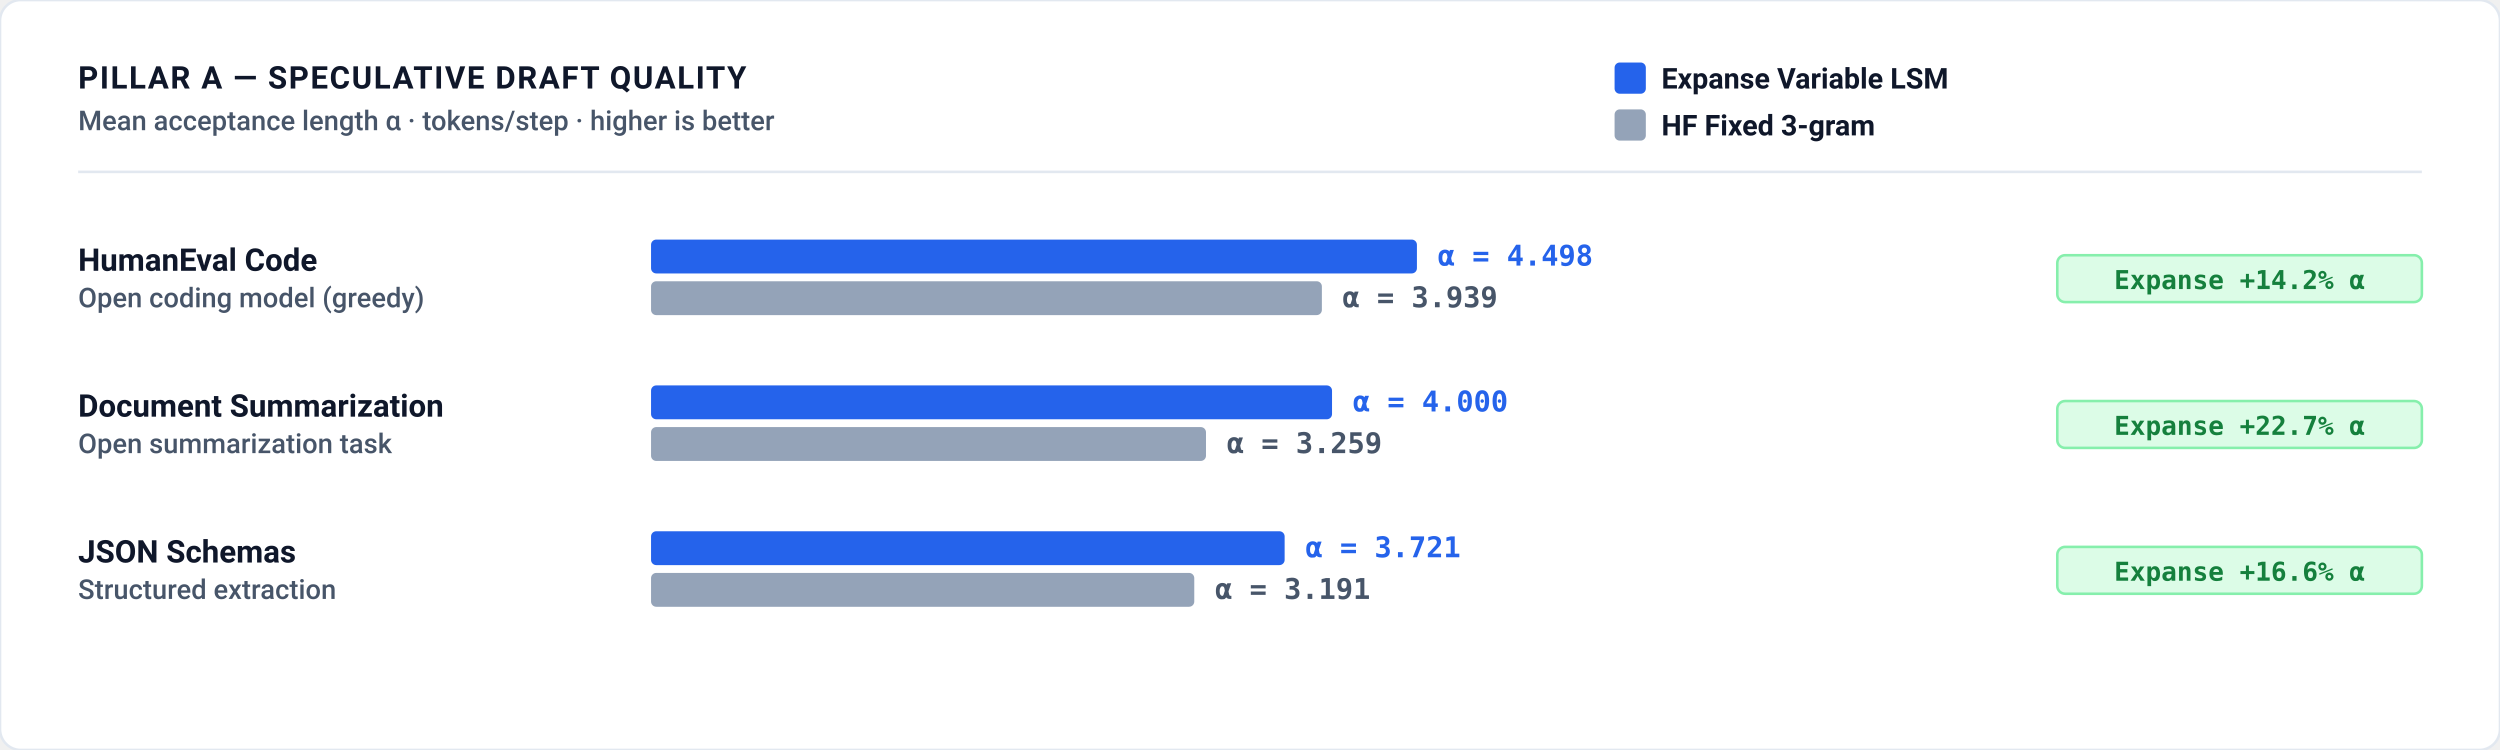
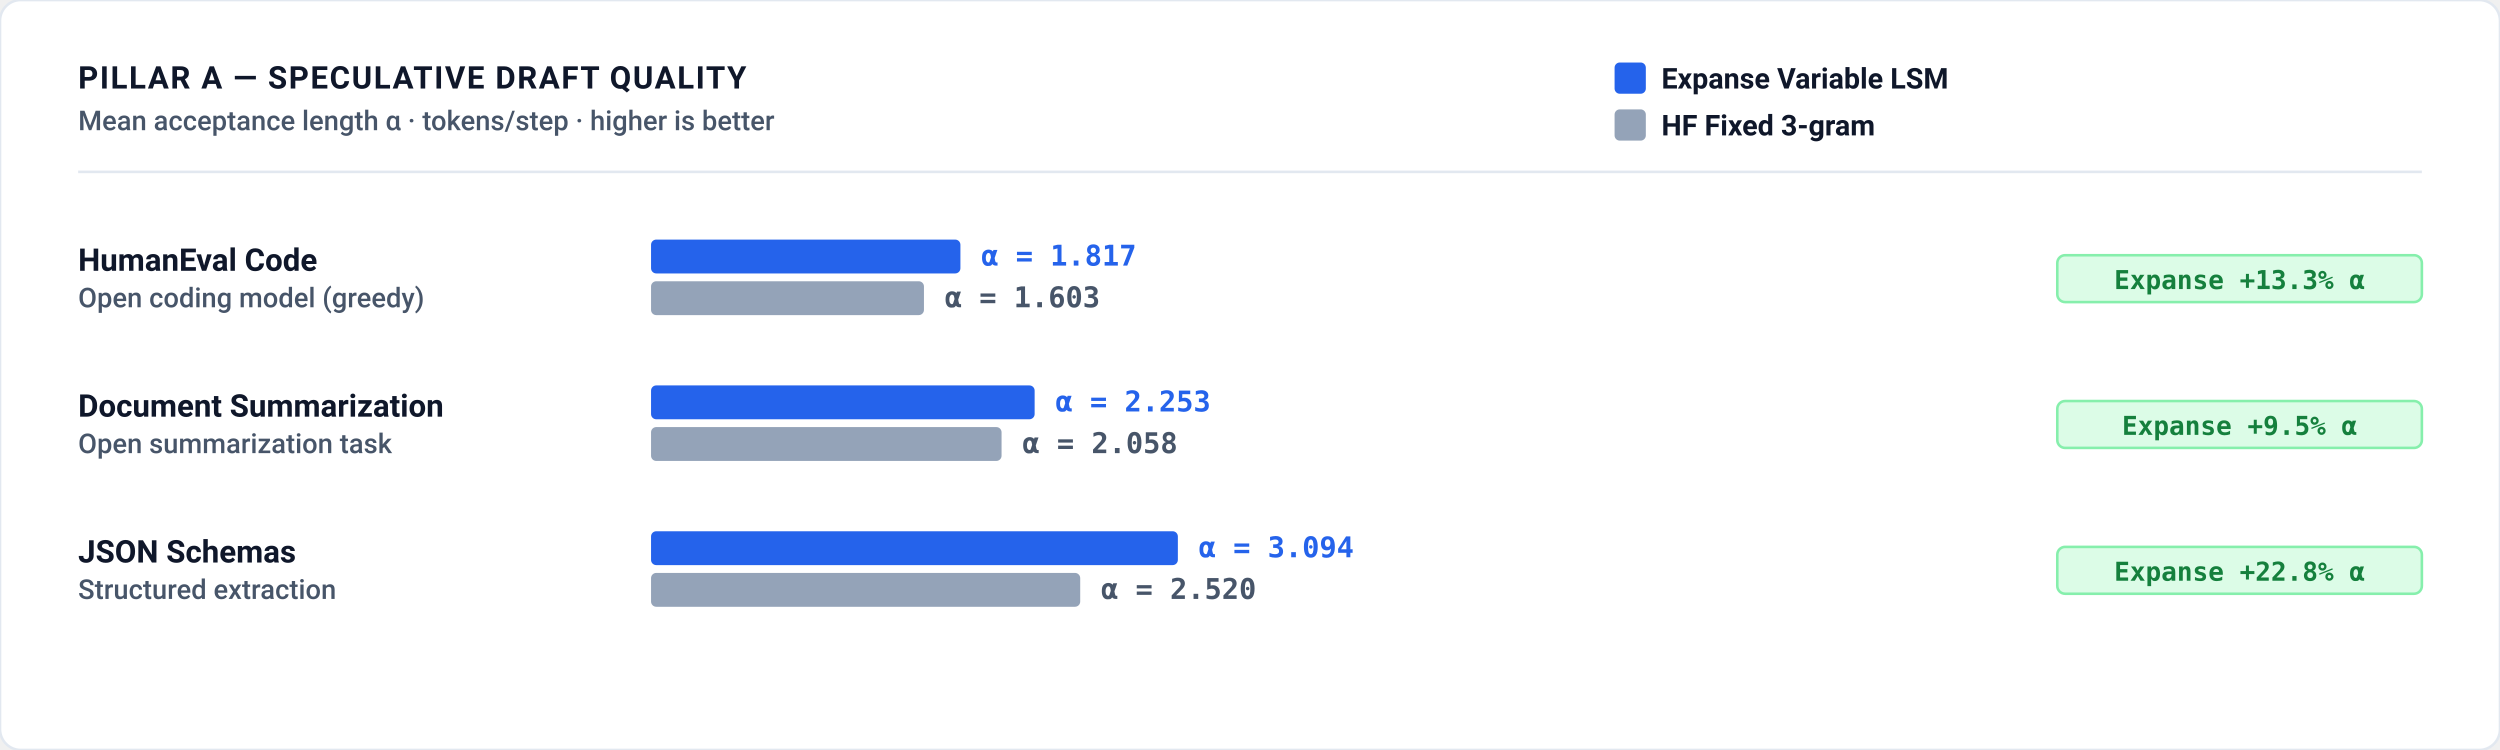
<svg xmlns="http://www.w3.org/2000/svg" role="img" viewBox="0 0 960 288" width="100%" height="100%">
  <defs>
    <style>
      .bg { fill: #ffffff; }
      .border { stroke: #e2e8f0; stroke-width: 1px; fill: none; }
      .grid { stroke: #f1f5f9; stroke-width: 1px; stroke-dasharray: 2,3; }
      .axis { stroke: #cbd5e1; stroke-width: 1.5px; }
      .divider { stroke: #e2e8f0; stroke-width: 1px; }

      .t-title { font-family: -apple-system, BlinkMacSystemFont, "Segoe UI", Roboto, Helvetica, Arial, sans-serif; font-size: 12px; font-weight: 700; letter-spacing: 0.6px; fill: #0f172a; text-transform: uppercase; }
      .t-sub { font-family: -apple-system, BlinkMacSystemFont, "Segoe UI", Roboto, Helvetica, Arial, sans-serif; font-size: 10.5px; font-weight: 500; fill: #475569; }
      .t-unit { font-family: ui-monospace, SFMono-Regular, Menlo, Monaco, Consolas, monospace; font-size: 10px; font-weight: 600; fill: #475569; }
      .t-axis-label { font-family: ui-monospace, SFMono-Regular, Menlo, Monaco, Consolas, monospace; font-size: 10px; font-weight: 500; fill: #64748b; }
      .t-bar-label { font-family: -apple-system, BlinkMacSystemFont, "Segoe UI", Roboto, Helvetica, Arial, sans-serif; font-size: 12px; font-weight: 700; fill: #0f172a; }
      .t-legend { font-family: -apple-system, BlinkMacSystemFont, "Segoe UI", Roboto, Helvetica, Arial, sans-serif; font-size: 11px; font-weight: 600; fill: #0f172a; }

      .t-val-accent { font-family: ui-monospace, SFMono-Regular, Menlo, Monaco, Consolas, monospace; font-size: 11px; font-weight: 700; fill: #15803d; }
      .t-val-blue { font-family: ui-monospace, SFMono-Regular, Menlo, Monaco, Consolas, monospace; font-size: 11px; font-weight: 600; fill: #2563eb; }
      .t-val-gray { font-family: ui-monospace, SFMono-Regular, Menlo, Monaco, Consolas, monospace; font-size: 11px; font-weight: 600; fill: #475569; }
      .t-note { font-family: -apple-system, BlinkMacSystemFont, "Segoe UI", Roboto, Helvetica, Arial, sans-serif; font-size: 9.5px; font-weight: 500; fill: #64748b; }

      .b-expanse { fill: #2563eb; }
      .b-baseline { fill: #94a3b8; }
      .b-highlight { fill: #10b981; }

      .badge-win { fill: #dcfce7; stroke: #86efac; stroke-width: 1px; }
      .badge-win-text { font-family: ui-monospace, SFMono-Regular, Menlo, Monaco, Consolas, monospace; font-size: 10px; font-weight: 700; fill: #15803d; text-anchor: middle; }
      .badge-loss { fill: #fef3c7; stroke: #fcd34d; stroke-width: 1px; }
      .badge-loss-text { font-family: ui-monospace, SFMono-Regular, Menlo, Monaco, Consolas, monospace; font-size: 10px; font-weight: 700; fill: #b45309; text-anchor: middle; }

      @media (prefers-color-scheme: dark) {
        .bg { fill: #0d1117; }
        .border { stroke: #30363d; }
        .grid { stroke: #21262d; }
        .axis { stroke: #484f58; }
        .divider { stroke: #21262d; }
        .t-title { fill: #f0f6fc; }
        .t-sub { fill: #94a3b8; }
        .t-unit { fill: #94a3b8; }
        .t-axis-label { fill: #94a3b8; }
        .t-bar-label { fill: #f8fafc; }
        .t-legend { fill: #f8fafc; }
        .t-val-accent { fill: #4ade80; }
        .t-val-blue { fill: #38bdf8; }
        .t-val-gray { fill: #cbd5e1; }
        .t-note { fill: #94a3b8; }
        .b-expanse { fill: #3b82f6; }
        .b-baseline { fill: #64748b; }
        .b-highlight { fill: #34d399; }
        .badge-win { fill: #064e3b; stroke: #059669; }
        .badge-win-text { fill: #6ee7b7; }
        .badge-loss { fill: #451a03; stroke: #d97706; }
        .badge-loss-text { fill: #fcd34d; }
      }

      :root[data-theme="dark"] .bg, [data-theme="dark"] .bg { fill: #0d1117; }
      :root[data-theme="dark"] .border, [data-theme="dark"] .border { stroke: #30363d; }
      :root[data-theme="dark"] .grid, [data-theme="dark"] .grid { stroke: #21262d; }
      :root[data-theme="dark"] .axis, [data-theme="dark"] .axis { stroke: #484f58; }
      :root[data-theme="dark"] .divider, [data-theme="dark"] .divider { stroke: #21262d; }
      :root[data-theme="dark"] .t-title, [data-theme="dark"] .t-title { fill: #f0f6fc; }
      :root[data-theme="dark"] .t-sub, [data-theme="dark"] .t-sub { fill: #94a3b8; }
      :root[data-theme="dark"] .t-unit, [data-theme="dark"] .t-unit { fill: #94a3b8; }
      :root[data-theme="dark"] .t-axis-label, [data-theme="dark"] .t-axis-label { fill: #94a3b8; }
      :root[data-theme="dark"] .t-bar-label, [data-theme="dark"] .t-bar-label { fill: #f8fafc; }
      :root[data-theme="dark"] .t-legend, [data-theme="dark"] .t-legend { fill: #f8fafc; }
      :root[data-theme="dark"] .t-val-accent, [data-theme="dark"] .t-val-accent { fill: #4ade80; }
      :root[data-theme="dark"] .t-val-blue, [data-theme="dark"] .t-val-blue { fill: #38bdf8; }
      :root[data-theme="dark"] .t-val-gray, [data-theme="dark"] .t-val-gray { fill: #cbd5e1; }
      :root[data-theme="dark"] .t-note, [data-theme="dark"] .t-note { fill: #94a3b8; }
      :root[data-theme="dark"] .b-expanse, [data-theme="dark"] .b-expanse { fill: #3b82f6; }
      :root[data-theme="dark"] .b-baseline, [data-theme="dark"] .b-baseline { fill: #64748b; }
      :root[data-theme="dark"] .b-highlight, [data-theme="dark"] .b-highlight { fill: #34d399; }
      :root[data-theme="dark"] .badge-win, [data-theme="dark"] .badge-win { fill: #064e3b; stroke: #059669; }
      :root[data-theme="dark"] .badge-win-text, [data-theme="dark"] .badge-win-text { fill: #6ee7b7; }
      :root[data-theme="dark"] .badge-loss, [data-theme="dark"] .badge-loss { fill: #451a03; stroke: #d97706; }
      :root[data-theme="dark"] .badge-loss-text, [data-theme="dark"] .badge-loss-text { fill: #fcd34d; }
    </style>
  </defs>
  <rect width="100%" height="100%" class="bg" rx="8" />
  <rect width="100%" height="100%" class="border" rx="8" />
  <text x="30" y="34" class="t-title">PILLAR A — SPECULATIVE DRAFT QUALITY</text>
  <text x="30" y="50" class="t-sub">Mean acceptance length α · tokens/step · higher is better</text>
  <g transform="translate(620, 24)">
    <rect x="0" y="0" width="12" height="12" rx="2" class="b-expanse" />
    <text x="18" y="10" class="t-legend">Expanse Variable LSM</text>
    <rect x="0" y="18" width="12" height="12" rx="2" class="b-baseline" />
    <text x="18" y="28" class="t-legend">HF Fixed 3-gram</text>
  </g>
  <line x1="30" y1="66" x2="930" y2="66" class="divider" />
  <text x="30" y="104" class="t-bar-label">HumanEval Code</text>
  <text x="30" y="118" class="t-sub">Open coding model (greedy)</text>
-   <rect x="250" y="92" width="294.1" height="13" rx="2" class="b-expanse" />
-   <text x="552.1" y="102" class="t-val-blue">α = 4.498</text>
-   <rect x="250" y="108" width="257.6" height="13" rx="2" class="b-baseline" />
-   <text x="515.5" y="118" class="t-val-gray">α = 3.939</text>
+   <rect x="250" y="92" width="118.8" height="13" rx="2" class="b-expanse" />
+   <text x="376.8" y="102" class="t-val-blue">α = 1.817</text>
+   <rect x="250" y="108" width="104.8" height="13" rx="2" class="b-baseline" />
+   <text x="362.8" y="118" class="t-val-gray">α = 1.603</text>
  <rect x="790" y="98" width="140" height="18" rx="3" class="badge-win" />
-   <text x="860" y="111" class="badge-win-text">Expanse +14.2% α</text>
+   <text x="860" y="111" class="badge-win-text">Expanse +13.3% α</text>
  <text x="30" y="160" class="t-bar-label">Document Summarization</text>
  <text x="30" y="174" class="t-sub">Open summarization task</text>
-   <rect x="250" y="148" width="261.5" height="13" rx="2" class="b-expanse" />
-   <text x="519.5" y="158" class="t-val-blue">α = 4.000</text>
-   <rect x="250" y="164" width="213.1" height="13" rx="2" class="b-baseline" />
-   <text x="471.1" y="174" class="t-val-gray">α = 3.259</text>
+   <rect x="250" y="148" width="147.3" height="13" rx="2" class="b-expanse" />
+   <text x="405.3" y="158" class="t-val-blue">α = 2.253</text>
+   <rect x="250" y="164" width="134.6" height="13" rx="2" class="b-baseline" />
+   <text x="392.6" y="174" class="t-val-gray">α = 2.058</text>
  <rect x="790" y="154" width="140" height="18" rx="3" class="badge-win" />
-   <text x="860" y="167" class="badge-win-text">Expanse +22.7% α</text>
+   <text x="860" y="167" class="badge-win-text">Expanse +9.5% α</text>
  <text x="30" y="216" class="t-bar-label">JSON Schemas</text>
  <text x="30" y="230" class="t-sub">Structured extraction</text>
-   <rect x="250" y="204" width="243.3" height="13" rx="2" class="b-expanse" />
-   <text x="501.3" y="214" class="t-val-blue">α = 3.721</text>
-   <rect x="250" y="220" width="208.6" height="13" rx="2" class="b-baseline" />
-   <text x="466.6" y="230" class="t-val-gray">α = 3.191</text>
+   <rect x="250" y="204" width="202.3" height="13" rx="2" class="b-expanse" />
+   <text x="460.3" y="214" class="t-val-blue">α = 3.094</text>
+   <rect x="250" y="220" width="164.8" height="13" rx="2" class="b-baseline" />
+   <text x="422.8" y="230" class="t-val-gray">α = 2.520</text>
  <rect x="790" y="210" width="140" height="18" rx="3" class="badge-win" />
-   <text x="860" y="223" class="badge-win-text">Expanse +16.6% α</text>
+   <text x="860" y="223" class="badge-win-text">Expanse +22.8% α</text>
</svg>
